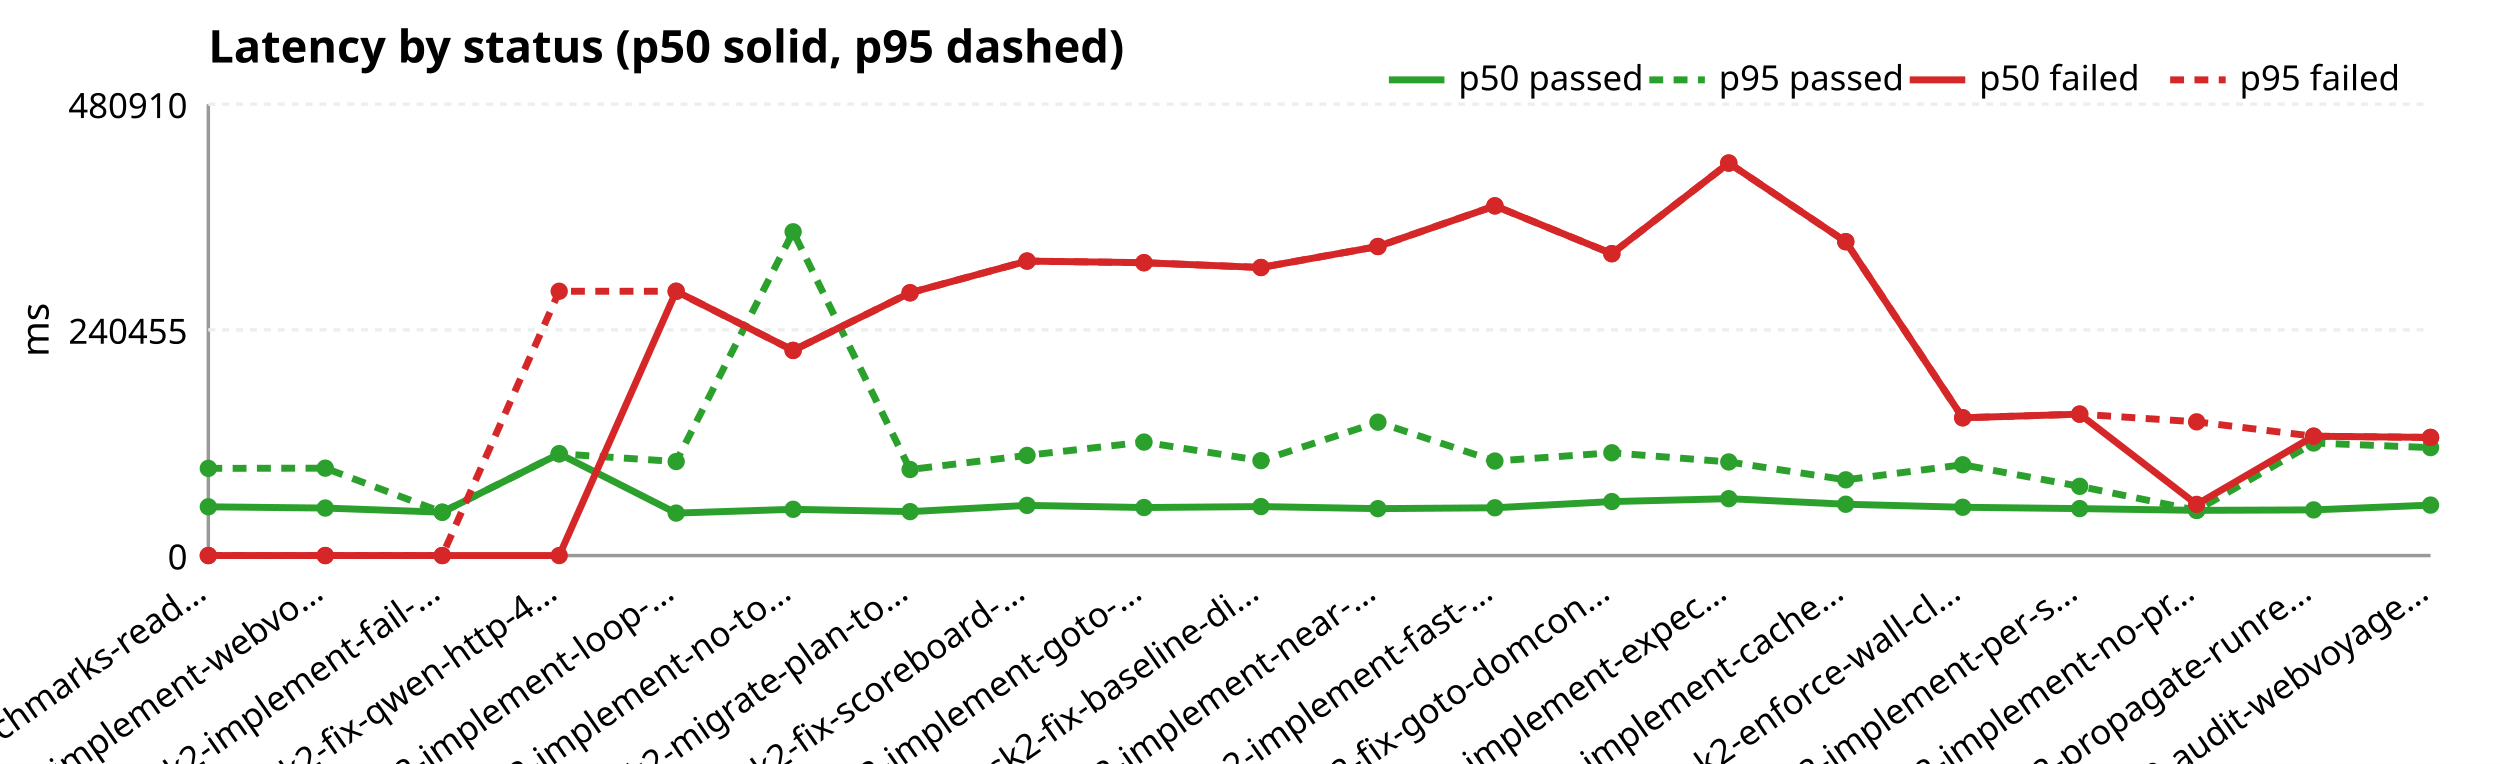
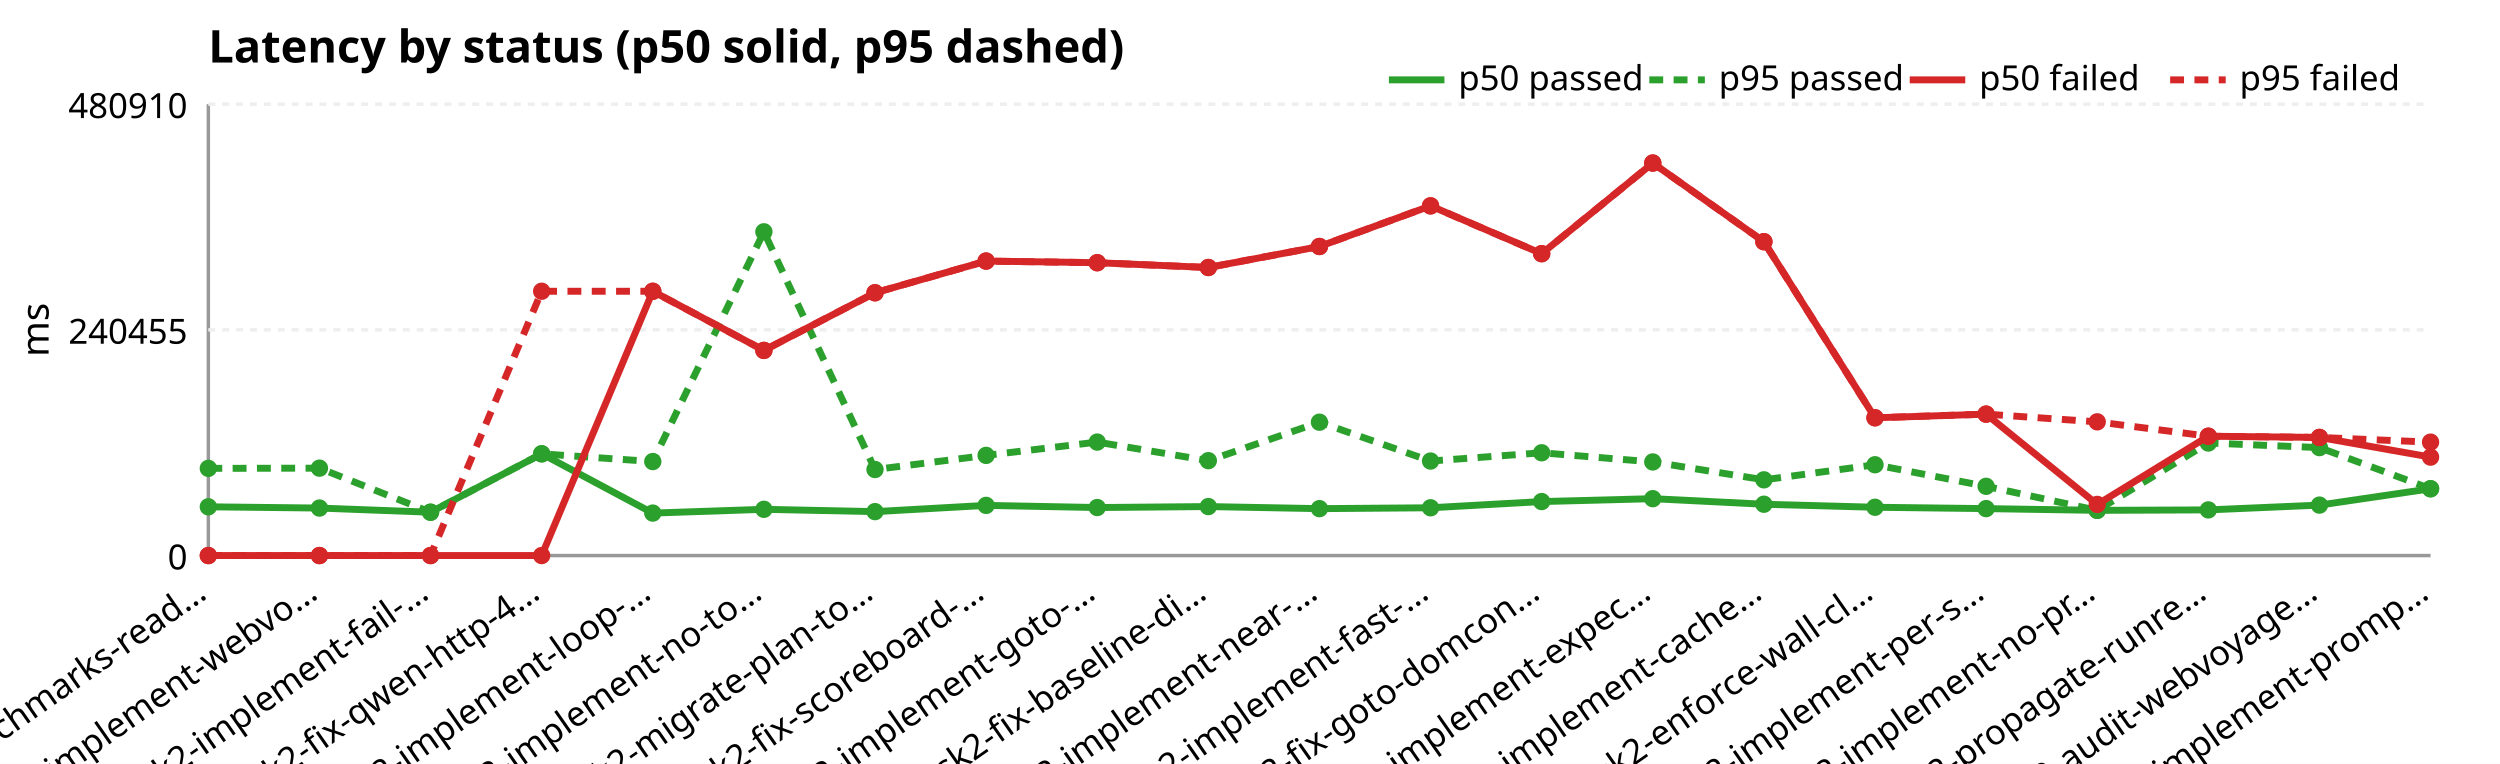
<svg xmlns="http://www.w3.org/2000/svg" viewBox="0 0 720 220" width="720" height="220" font-family="sans-serif">
  <rect width="100%" height="100%" fill="#fff" />
  <text x="60" y="18" font-size="13" font-weight="600">Latency by status (p50 solid, p95 dashed)</text>
  <line x1="60" y1="30" x2="60" y2="160" stroke="#999" />
  <line x1="60" y1="160" x2="700" y2="160" stroke="#999" />
  <text x="54" y="164.0" font-size="10" text-anchor="end" fill="#000">0</text>
  <text x="54" y="99.0" font-size="10" text-anchor="end" fill="#000">240455</text>
  <line x1="60" y1="95.0" x2="700" y2="95.0" stroke="#eee" stroke-dasharray="2,2" />
  <text x="54" y="34.0" font-size="10" text-anchor="end" fill="#000">480910</text>
  <line x1="60" y1="30.0" x2="700" y2="30.0" stroke="#eee" stroke-dasharray="2,2" />
  <text x="14" y="95.0" font-size="11" fill="#000" transform="rotate(-90 14 95.0)" text-anchor="middle">ms</text>
-   <polyline points="60.00,145.96 93.68,146.32 127.37,147.52 161.05,130.70 194.74,147.77 228.42,146.68 262.11,147.35 295.79,145.55 329.47,146.17 363.16,145.89 396.84,146.49 430.53,146.24 464.21,144.45 497.89,143.62 531.58,145.22 565.26,146.09 598.95,146.48 632.63,146.98 666.32,146.85 700.00,145.47" fill="none" stroke="#2ca02c" stroke-width="2" />
+   <polyline points="60.00,145.96 92.00,146.32 124.00,147.52 156.00,130.70 188.00,147.77 220.00,146.68 252.00,147.35 284.00,145.55 316.00,146.17 348.00,145.89 380.00,146.49 412.00,146.24 444.00,144.45 476.00,143.62 508.00,145.22 540.00,146.09 572.00,146.48 604.00,146.98 636.00,146.85 668.00,145.47 700.00,140.76" fill="none" stroke="#2ca02c" stroke-width="2" />
  <circle cx="60.00" cy="145.96" r="2.5" fill="#2ca02c" />
-   <circle cx="93.68" cy="146.32" r="2.5" fill="#2ca02c" />
-   <circle cx="127.37" cy="147.52" r="2.5" fill="#2ca02c" />
-   <circle cx="161.05" cy="130.70" r="2.5" fill="#2ca02c" />
-   <circle cx="194.74" cy="147.77" r="2.5" fill="#2ca02c" />
-   <circle cx="228.42" cy="146.68" r="2.5" fill="#2ca02c" />
-   <circle cx="262.11" cy="147.35" r="2.5" fill="#2ca02c" />
-   <circle cx="295.79" cy="145.55" r="2.5" fill="#2ca02c" />
-   <circle cx="329.47" cy="146.17" r="2.5" fill="#2ca02c" />
-   <circle cx="363.16" cy="145.89" r="2.5" fill="#2ca02c" />
-   <circle cx="396.84" cy="146.49" r="2.5" fill="#2ca02c" />
-   <circle cx="430.53" cy="146.24" r="2.5" fill="#2ca02c" />
-   <circle cx="464.21" cy="144.45" r="2.5" fill="#2ca02c" />
-   <circle cx="497.89" cy="143.62" r="2.5" fill="#2ca02c" />
-   <circle cx="531.58" cy="145.22" r="2.5" fill="#2ca02c" />
-   <circle cx="565.26" cy="146.09" r="2.5" fill="#2ca02c" />
-   <circle cx="598.95" cy="146.48" r="2.5" fill="#2ca02c" />
-   <circle cx="632.63" cy="146.98" r="2.5" fill="#2ca02c" />
-   <circle cx="666.32" cy="146.85" r="2.5" fill="#2ca02c" />
-   <circle cx="700.00" cy="145.47" r="2.5" fill="#2ca02c" />
-   <polyline points="60.00,134.89 93.68,134.83 127.37,147.52 161.05,130.70 194.74,132.93 228.42,66.76 262.11,135.22 295.79,131.15 329.47,127.32 363.16,132.67 396.84,121.59 430.53,132.78 464.21,130.40 497.89,133.04 531.58,138.19 565.26,133.85 598.95,140.06 632.63,146.98 666.32,127.58 700.00,128.91" fill="none" stroke="#2ca02c" stroke-width="2" stroke-dasharray="4,3" />
+   <circle cx="92.00" cy="146.32" r="2.5" fill="#2ca02c" />
+   <circle cx="124.00" cy="147.52" r="2.5" fill="#2ca02c" />
+   <circle cx="156.00" cy="130.70" r="2.5" fill="#2ca02c" />
+   <circle cx="188.00" cy="147.77" r="2.5" fill="#2ca02c" />
+   <circle cx="220.00" cy="146.68" r="2.5" fill="#2ca02c" />
+   <circle cx="252.00" cy="147.35" r="2.5" fill="#2ca02c" />
+   <circle cx="284.00" cy="145.55" r="2.5" fill="#2ca02c" />
+   <circle cx="316.00" cy="146.17" r="2.5" fill="#2ca02c" />
+   <circle cx="348.00" cy="145.89" r="2.5" fill="#2ca02c" />
+   <circle cx="380.00" cy="146.49" r="2.5" fill="#2ca02c" />
+   <circle cx="412.00" cy="146.24" r="2.5" fill="#2ca02c" />
+   <circle cx="444.00" cy="144.45" r="2.5" fill="#2ca02c" />
+   <circle cx="476.00" cy="143.62" r="2.5" fill="#2ca02c" />
+   <circle cx="508.00" cy="145.22" r="2.5" fill="#2ca02c" />
+   <circle cx="540.00" cy="146.09" r="2.5" fill="#2ca02c" />
+   <circle cx="572.00" cy="146.48" r="2.5" fill="#2ca02c" />
+   <circle cx="604.00" cy="146.98" r="2.5" fill="#2ca02c" />
+   <circle cx="636.00" cy="146.85" r="2.5" fill="#2ca02c" />
+   <circle cx="668.00" cy="145.47" r="2.5" fill="#2ca02c" />
+   <circle cx="700.00" cy="140.76" r="2.5" fill="#2ca02c" />
+   <polyline points="60.00,134.89 92.00,134.83 124.00,147.52 156.00,130.70 188.00,132.93 220.00,66.76 252.00,135.22 284.00,131.15 316.00,127.32 348.00,132.67 380.00,121.59 412.00,132.78 444.00,130.40 476.00,133.04 508.00,138.19 540.00,133.85 572.00,140.06 604.00,146.98 636.00,127.58 668.00,128.91 700.00,140.76" fill="none" stroke="#2ca02c" stroke-width="2" stroke-dasharray="4,3" />
  <circle cx="60.00" cy="134.89" r="2.5" fill="#2ca02c" />
-   <circle cx="93.68" cy="134.83" r="2.5" fill="#2ca02c" />
-   <circle cx="127.37" cy="147.52" r="2.5" fill="#2ca02c" />
-   <circle cx="161.05" cy="130.70" r="2.5" fill="#2ca02c" />
-   <circle cx="194.74" cy="132.93" r="2.5" fill="#2ca02c" />
-   <circle cx="228.42" cy="66.76" r="2.5" fill="#2ca02c" />
-   <circle cx="262.11" cy="135.22" r="2.5" fill="#2ca02c" />
-   <circle cx="295.79" cy="131.15" r="2.5" fill="#2ca02c" />
-   <circle cx="329.47" cy="127.32" r="2.5" fill="#2ca02c" />
-   <circle cx="363.16" cy="132.67" r="2.5" fill="#2ca02c" />
-   <circle cx="396.84" cy="121.59" r="2.5" fill="#2ca02c" />
-   <circle cx="430.53" cy="132.78" r="2.5" fill="#2ca02c" />
-   <circle cx="464.21" cy="130.40" r="2.5" fill="#2ca02c" />
-   <circle cx="497.89" cy="133.04" r="2.5" fill="#2ca02c" />
-   <circle cx="531.58" cy="138.19" r="2.5" fill="#2ca02c" />
-   <circle cx="565.26" cy="133.85" r="2.5" fill="#2ca02c" />
-   <circle cx="598.95" cy="140.06" r="2.5" fill="#2ca02c" />
-   <circle cx="632.63" cy="146.98" r="2.5" fill="#2ca02c" />
-   <circle cx="666.32" cy="127.58" r="2.5" fill="#2ca02c" />
-   <circle cx="700.00" cy="128.91" r="2.5" fill="#2ca02c" />
-   <polyline points="60.00,160.00 93.68,160.00 127.37,160.00 161.05,160.00 194.74,83.89 228.42,100.92 262.11,84.32 295.79,75.19 329.47,75.66 363.16,77.04 396.84,70.99 430.53,59.29 464.21,73.06 497.89,46.96 531.58,69.61 565.26,120.32 598.95,119.27 632.63,145.27 666.32,125.63 700.00,125.98" fill="none" stroke="#d62728" stroke-width="2" />
+   <circle cx="92.00" cy="134.83" r="2.5" fill="#2ca02c" />
+   <circle cx="124.00" cy="147.52" r="2.5" fill="#2ca02c" />
+   <circle cx="156.00" cy="130.70" r="2.5" fill="#2ca02c" />
+   <circle cx="188.00" cy="132.93" r="2.5" fill="#2ca02c" />
+   <circle cx="220.00" cy="66.76" r="2.5" fill="#2ca02c" />
+   <circle cx="252.00" cy="135.22" r="2.5" fill="#2ca02c" />
+   <circle cx="284.00" cy="131.15" r="2.5" fill="#2ca02c" />
+   <circle cx="316.00" cy="127.32" r="2.5" fill="#2ca02c" />
+   <circle cx="348.00" cy="132.67" r="2.5" fill="#2ca02c" />
+   <circle cx="380.00" cy="121.59" r="2.5" fill="#2ca02c" />
+   <circle cx="412.00" cy="132.78" r="2.5" fill="#2ca02c" />
+   <circle cx="444.00" cy="130.40" r="2.5" fill="#2ca02c" />
+   <circle cx="476.00" cy="133.04" r="2.5" fill="#2ca02c" />
+   <circle cx="508.00" cy="138.19" r="2.5" fill="#2ca02c" />
+   <circle cx="540.00" cy="133.85" r="2.5" fill="#2ca02c" />
+   <circle cx="572.00" cy="140.06" r="2.5" fill="#2ca02c" />
+   <circle cx="604.00" cy="146.98" r="2.5" fill="#2ca02c" />
+   <circle cx="636.00" cy="127.58" r="2.5" fill="#2ca02c" />
+   <circle cx="668.00" cy="128.91" r="2.5" fill="#2ca02c" />
+   <circle cx="700.00" cy="140.76" r="2.5" fill="#2ca02c" />
+   <polyline points="60.00,160.00 92.00,160.00 124.00,160.00 156.00,160.00 188.00,83.89 220.00,100.92 252.00,84.32 284.00,75.19 316.00,75.66 348.00,77.04 380.00,70.99 412.00,59.29 444.00,73.06 476.00,46.96 508.00,69.61 540.00,120.32 572.00,119.27 604.00,145.27 636.00,125.63 668.00,125.98 700.00,131.65" fill="none" stroke="#d62728" stroke-width="2" />
  <circle cx="60.00" cy="160.00" r="2.5" fill="#d62728" />
-   <circle cx="93.68" cy="160.00" r="2.5" fill="#d62728" />
-   <circle cx="127.37" cy="160.00" r="2.5" fill="#d62728" />
-   <circle cx="161.05" cy="160.00" r="2.5" fill="#d62728" />
-   <circle cx="194.74" cy="83.89" r="2.5" fill="#d62728" />
-   <circle cx="228.42" cy="100.92" r="2.5" fill="#d62728" />
-   <circle cx="262.11" cy="84.32" r="2.5" fill="#d62728" />
-   <circle cx="295.79" cy="75.19" r="2.5" fill="#d62728" />
-   <circle cx="329.47" cy="75.66" r="2.5" fill="#d62728" />
-   <circle cx="363.16" cy="77.04" r="2.5" fill="#d62728" />
-   <circle cx="396.84" cy="70.99" r="2.5" fill="#d62728" />
-   <circle cx="430.53" cy="59.29" r="2.5" fill="#d62728" />
-   <circle cx="464.21" cy="73.06" r="2.5" fill="#d62728" />
-   <circle cx="497.89" cy="46.96" r="2.5" fill="#d62728" />
-   <circle cx="531.58" cy="69.61" r="2.5" fill="#d62728" />
-   <circle cx="565.26" cy="120.32" r="2.5" fill="#d62728" />
-   <circle cx="598.95" cy="119.27" r="2.5" fill="#d62728" />
-   <circle cx="632.63" cy="145.27" r="2.5" fill="#d62728" />
-   <circle cx="666.32" cy="125.63" r="2.5" fill="#d62728" />
-   <circle cx="700.00" cy="125.98" r="2.5" fill="#d62728" />
-   <polyline points="60.00,160.00 93.68,160.00 127.37,160.00 161.05,83.88 194.74,83.89 228.42,100.92 262.11,84.32 295.79,75.19 329.47,75.66 363.16,77.04 396.84,70.99 430.53,59.29 464.21,73.06 497.89,46.96 531.58,69.61 565.26,120.32 598.95,119.27 632.63,121.49 666.32,125.63 700.00,125.98" fill="none" stroke="#d62728" stroke-width="2" stroke-dasharray="4,3" />
+   <circle cx="92.00" cy="160.00" r="2.5" fill="#d62728" />
+   <circle cx="124.00" cy="160.00" r="2.5" fill="#d62728" />
+   <circle cx="156.00" cy="160.00" r="2.5" fill="#d62728" />
+   <circle cx="188.00" cy="83.89" r="2.5" fill="#d62728" />
+   <circle cx="220.00" cy="100.92" r="2.5" fill="#d62728" />
+   <circle cx="252.00" cy="84.32" r="2.5" fill="#d62728" />
+   <circle cx="284.00" cy="75.19" r="2.5" fill="#d62728" />
+   <circle cx="316.00" cy="75.66" r="2.5" fill="#d62728" />
+   <circle cx="348.00" cy="77.04" r="2.5" fill="#d62728" />
+   <circle cx="380.00" cy="70.99" r="2.5" fill="#d62728" />
+   <circle cx="412.00" cy="59.29" r="2.5" fill="#d62728" />
+   <circle cx="444.00" cy="73.06" r="2.5" fill="#d62728" />
+   <circle cx="476.00" cy="46.96" r="2.5" fill="#d62728" />
+   <circle cx="508.00" cy="69.61" r="2.5" fill="#d62728" />
+   <circle cx="540.00" cy="120.32" r="2.5" fill="#d62728" />
+   <circle cx="572.00" cy="119.27" r="2.5" fill="#d62728" />
+   <circle cx="604.00" cy="145.27" r="2.5" fill="#d62728" />
+   <circle cx="636.00" cy="125.63" r="2.5" fill="#d62728" />
+   <circle cx="668.00" cy="125.98" r="2.5" fill="#d62728" />
+   <circle cx="700.00" cy="131.65" r="2.5" fill="#d62728" />
+   <polyline points="60.00,160.00 92.00,160.00 124.00,160.00 156.00,83.88 188.00,83.89 220.00,100.92 252.00,84.32 284.00,75.19 316.00,75.66 348.00,77.04 380.00,70.99 412.00,59.29 444.00,73.06 476.00,46.96 508.00,69.61 540.00,120.32 572.00,119.27 604.00,121.49 636.00,125.63 668.00,125.98 700.00,127.34" fill="none" stroke="#d62728" stroke-width="2" stroke-dasharray="4,3" />
  <circle cx="60.00" cy="160.00" r="2.5" fill="#d62728" />
-   <circle cx="93.68" cy="160.00" r="2.5" fill="#d62728" />
-   <circle cx="127.37" cy="160.00" r="2.5" fill="#d62728" />
-   <circle cx="161.05" cy="83.88" r="2.5" fill="#d62728" />
-   <circle cx="194.74" cy="83.89" r="2.5" fill="#d62728" />
-   <circle cx="228.42" cy="100.92" r="2.5" fill="#d62728" />
-   <circle cx="262.11" cy="84.32" r="2.5" fill="#d62728" />
-   <circle cx="295.79" cy="75.19" r="2.5" fill="#d62728" />
-   <circle cx="329.47" cy="75.66" r="2.5" fill="#d62728" />
-   <circle cx="363.16" cy="77.04" r="2.5" fill="#d62728" />
-   <circle cx="396.84" cy="70.99" r="2.5" fill="#d62728" />
-   <circle cx="430.53" cy="59.29" r="2.5" fill="#d62728" />
-   <circle cx="464.21" cy="73.06" r="2.5" fill="#d62728" />
-   <circle cx="497.89" cy="46.96" r="2.5" fill="#d62728" />
-   <circle cx="531.58" cy="69.61" r="2.5" fill="#d62728" />
-   <circle cx="565.26" cy="120.32" r="2.5" fill="#d62728" />
-   <circle cx="598.95" cy="119.27" r="2.5" fill="#d62728" />
-   <circle cx="632.63" cy="121.49" r="2.5" fill="#d62728" />
-   <circle cx="666.32" cy="125.63" r="2.5" fill="#d62728" />
-   <circle cx="700.00" cy="125.98" r="2.5" fill="#d62728" />
+   <circle cx="92.00" cy="160.00" r="2.5" fill="#d62728" />
+   <circle cx="124.00" cy="160.00" r="2.5" fill="#d62728" />
+   <circle cx="156.00" cy="83.88" r="2.5" fill="#d62728" />
+   <circle cx="188.00" cy="83.89" r="2.5" fill="#d62728" />
+   <circle cx="220.00" cy="100.92" r="2.5" fill="#d62728" />
+   <circle cx="252.00" cy="84.32" r="2.5" fill="#d62728" />
+   <circle cx="284.00" cy="75.19" r="2.5" fill="#d62728" />
+   <circle cx="316.00" cy="75.66" r="2.5" fill="#d62728" />
+   <circle cx="348.00" cy="77.04" r="2.5" fill="#d62728" />
+   <circle cx="380.00" cy="70.99" r="2.5" fill="#d62728" />
+   <circle cx="412.00" cy="59.29" r="2.5" fill="#d62728" />
+   <circle cx="444.00" cy="73.06" r="2.5" fill="#d62728" />
+   <circle cx="476.00" cy="46.96" r="2.5" fill="#d62728" />
+   <circle cx="508.00" cy="69.61" r="2.5" fill="#d62728" />
+   <circle cx="540.00" cy="120.32" r="2.5" fill="#d62728" />
+   <circle cx="572.00" cy="119.27" r="2.5" fill="#d62728" />
+   <circle cx="604.00" cy="121.49" r="2.5" fill="#d62728" />
+   <circle cx="636.00" cy="125.63" r="2.5" fill="#d62728" />
+   <circle cx="668.00" cy="125.98" r="2.5" fill="#d62728" />
+   <circle cx="700.00" cy="127.34" r="2.5" fill="#d62728" />
  <line x1="400" y1="23" x2="416" y2="23" stroke="#2ca02c" stroke-width="2" />
  <text x="420" y="26" font-size="10" fill="#000">p50 passed</text>
  <line x1="475" y1="23" x2="491" y2="23" stroke="#2ca02c" stroke-width="2" stroke-dasharray="4,3" />
  <text x="495" y="26" font-size="10" fill="#000">p95 passed</text>
  <line x1="550" y1="23" x2="566" y2="23" stroke="#d62728" stroke-width="2" />
  <text x="570" y="26" font-size="10" fill="#000">p50 failed</text>
  <line x1="625" y1="23" x2="641" y2="23" stroke="#d62728" stroke-width="2" stroke-dasharray="4,3" />
  <text x="645" y="26" font-size="10" fill="#000">p95 failed</text>
  <text x="60.00" y="172" font-size="10" fill="#000" text-anchor="end" transform="rotate(-35 60.00 172)">task2-benchmarks-read…</text>
-   <text x="93.68" y="172" font-size="10" fill="#000" text-anchor="end" transform="rotate(-35 93.68 172)">task2-implement-webvo…</text>
-   <text x="127.37" y="172" font-size="10" fill="#000" text-anchor="end" transform="rotate(-35 127.37 172)">task2-implement-fail-…</text>
-   <text x="161.05" y="172" font-size="10" fill="#000" text-anchor="end" transform="rotate(-35 161.05 172)">task2-fix-qwen-http-4…</text>
-   <text x="194.74" y="172" font-size="10" fill="#000" text-anchor="end" transform="rotate(-35 194.74 172)">task2-implement-loop-…</text>
-   <text x="228.42" y="172" font-size="10" fill="#000" text-anchor="end" transform="rotate(-35 228.42 172)">task2-implement-no-to…</text>
-   <text x="262.11" y="172" font-size="10" fill="#000" text-anchor="end" transform="rotate(-35 262.11 172)">task2-migrate-plan-to…</text>
-   <text x="295.79" y="172" font-size="10" fill="#000" text-anchor="end" transform="rotate(-35 295.79 172)">task2-fix-scoreboard-…</text>
-   <text x="329.47" y="172" font-size="10" fill="#000" text-anchor="end" transform="rotate(-35 329.47 172)">task2-implement-goto-…</text>
-   <text x="363.16" y="172" font-size="10" fill="#000" text-anchor="end" transform="rotate(-35 363.16 172)">task2-fix-baseline-di…</text>
-   <text x="396.84" y="172" font-size="10" fill="#000" text-anchor="end" transform="rotate(-35 396.84 172)">task2-implement-near-…</text>
-   <text x="430.53" y="172" font-size="10" fill="#000" text-anchor="end" transform="rotate(-35 430.53 172)">task2-implement-fast-…</text>
-   <text x="464.21" y="172" font-size="10" fill="#000" text-anchor="end" transform="rotate(-35 464.21 172)">task2-fix-goto-domcon…</text>
-   <text x="497.89" y="172" font-size="10" fill="#000" text-anchor="end" transform="rotate(-35 497.89 172)">task2-implement-expec…</text>
-   <text x="531.58" y="172" font-size="10" fill="#000" text-anchor="end" transform="rotate(-35 531.58 172)">task2-implement-cache…</text>
-   <text x="565.26" y="172" font-size="10" fill="#000" text-anchor="end" transform="rotate(-35 565.26 172)">task2-enforce-wall-cl…</text>
-   <text x="598.95" y="172" font-size="10" fill="#000" text-anchor="end" transform="rotate(-35 598.95 172)">task2-implement-per-s…</text>
-   <text x="632.63" y="172" font-size="10" fill="#000" text-anchor="end" transform="rotate(-35 632.63 172)">task2-implement-no-pr…</text>
-   <text x="666.32" y="172" font-size="10" fill="#000" text-anchor="end" transform="rotate(-35 666.32 172)">task2-propagate-runre…</text>
-   <text x="700.00" y="172" font-size="10" fill="#000" text-anchor="end" transform="rotate(-35 700.00 172)">task2-audit-webvoyage…</text>
+   <text x="92.00" y="172" font-size="10" fill="#000" text-anchor="end" transform="rotate(-35 92.00 172)">task2-implement-webvo…</text>
+   <text x="124.00" y="172" font-size="10" fill="#000" text-anchor="end" transform="rotate(-35 124.00 172)">task2-implement-fail-…</text>
+   <text x="156.00" y="172" font-size="10" fill="#000" text-anchor="end" transform="rotate(-35 156.00 172)">task2-fix-qwen-http-4…</text>
+   <text x="188.00" y="172" font-size="10" fill="#000" text-anchor="end" transform="rotate(-35 188.00 172)">task2-implement-loop-…</text>
+   <text x="220.00" y="172" font-size="10" fill="#000" text-anchor="end" transform="rotate(-35 220.00 172)">task2-implement-no-to…</text>
+   <text x="252.00" y="172" font-size="10" fill="#000" text-anchor="end" transform="rotate(-35 252.00 172)">task2-migrate-plan-to…</text>
+   <text x="284.00" y="172" font-size="10" fill="#000" text-anchor="end" transform="rotate(-35 284.00 172)">task2-fix-scoreboard-…</text>
+   <text x="316.00" y="172" font-size="10" fill="#000" text-anchor="end" transform="rotate(-35 316.00 172)">task2-implement-goto-…</text>
+   <text x="348.00" y="172" font-size="10" fill="#000" text-anchor="end" transform="rotate(-35 348.00 172)">task2-fix-baseline-di…</text>
+   <text x="380.00" y="172" font-size="10" fill="#000" text-anchor="end" transform="rotate(-35 380.00 172)">task2-implement-near-…</text>
+   <text x="412.00" y="172" font-size="10" fill="#000" text-anchor="end" transform="rotate(-35 412.00 172)">task2-implement-fast-…</text>
+   <text x="444.00" y="172" font-size="10" fill="#000" text-anchor="end" transform="rotate(-35 444.00 172)">task2-fix-goto-domcon…</text>
+   <text x="476.00" y="172" font-size="10" fill="#000" text-anchor="end" transform="rotate(-35 476.00 172)">task2-implement-expec…</text>
+   <text x="508.00" y="172" font-size="10" fill="#000" text-anchor="end" transform="rotate(-35 508.00 172)">task2-implement-cache…</text>
+   <text x="540.00" y="172" font-size="10" fill="#000" text-anchor="end" transform="rotate(-35 540.00 172)">task2-enforce-wall-cl…</text>
+   <text x="572.00" y="172" font-size="10" fill="#000" text-anchor="end" transform="rotate(-35 572.00 172)">task2-implement-per-s…</text>
+   <text x="604.00" y="172" font-size="10" fill="#000" text-anchor="end" transform="rotate(-35 604.00 172)">task2-implement-no-pr…</text>
+   <text x="636.00" y="172" font-size="10" fill="#000" text-anchor="end" transform="rotate(-35 636.00 172)">task2-propagate-runre…</text>
+   <text x="668.00" y="172" font-size="10" fill="#000" text-anchor="end" transform="rotate(-35 668.00 172)">task2-audit-webvoyage…</text>
+   <text x="700.00" y="172" font-size="10" fill="#000" text-anchor="end" transform="rotate(-35 700.00 172)">task2-implement-promp…</text>
</svg>
